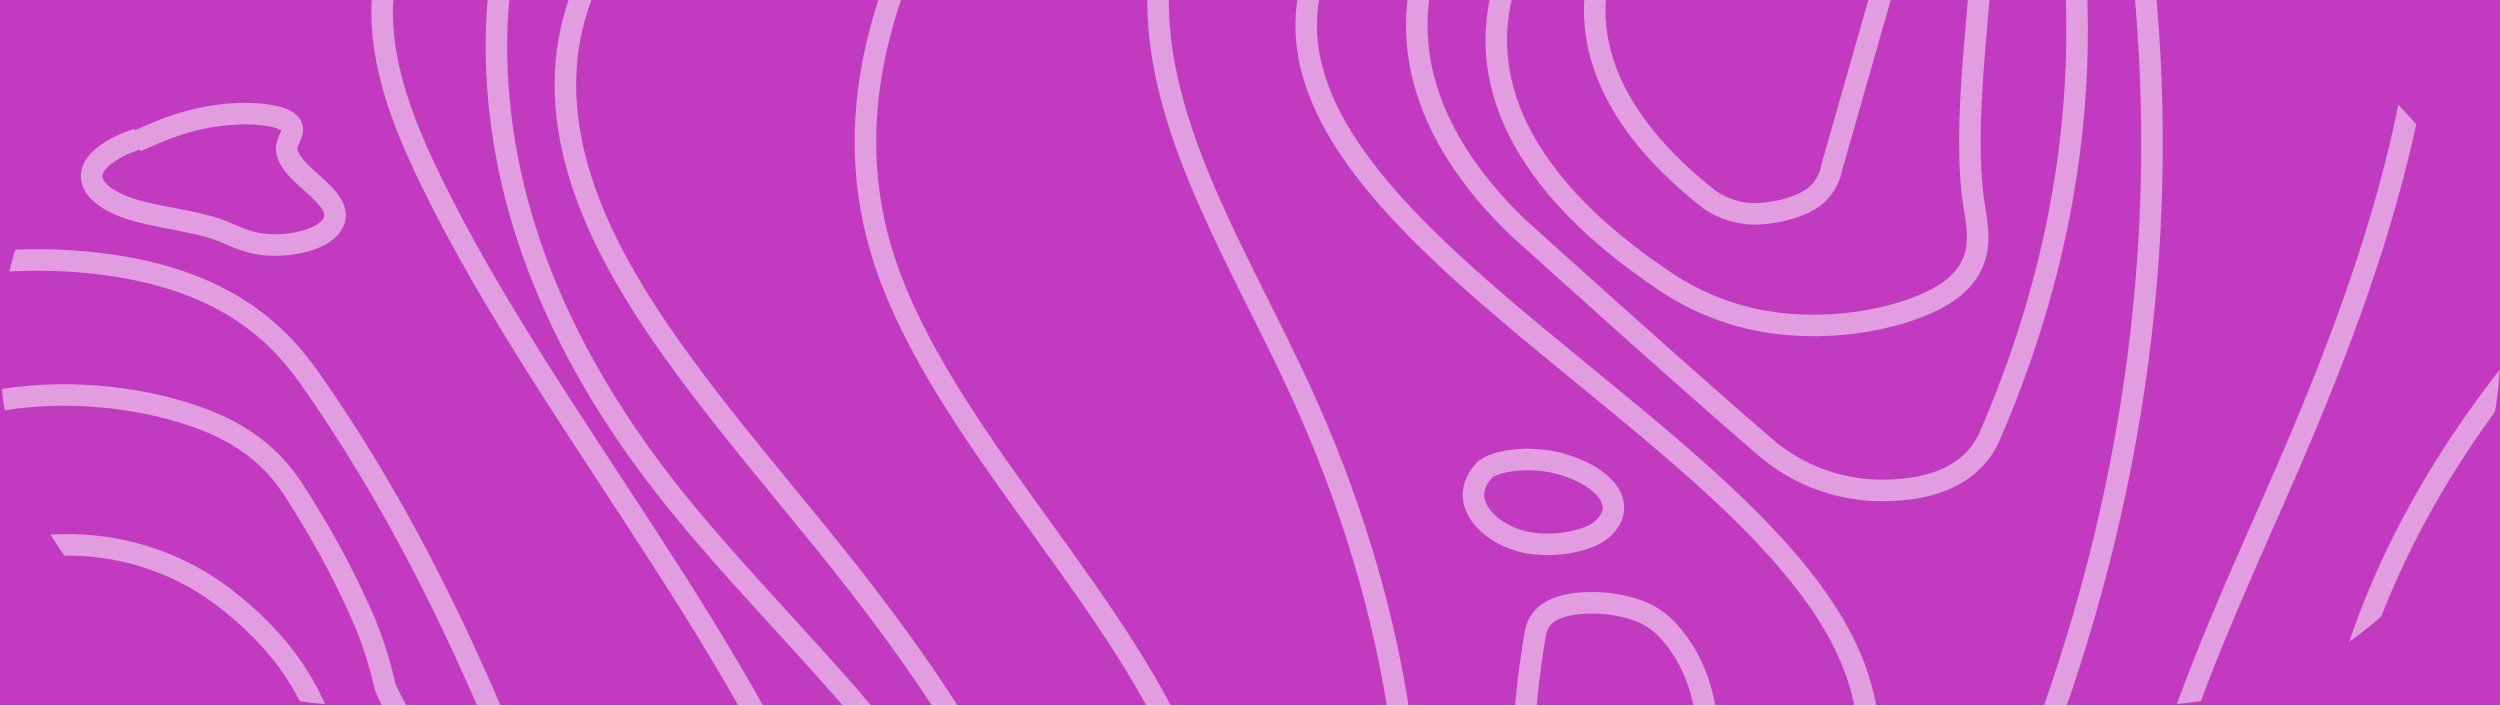
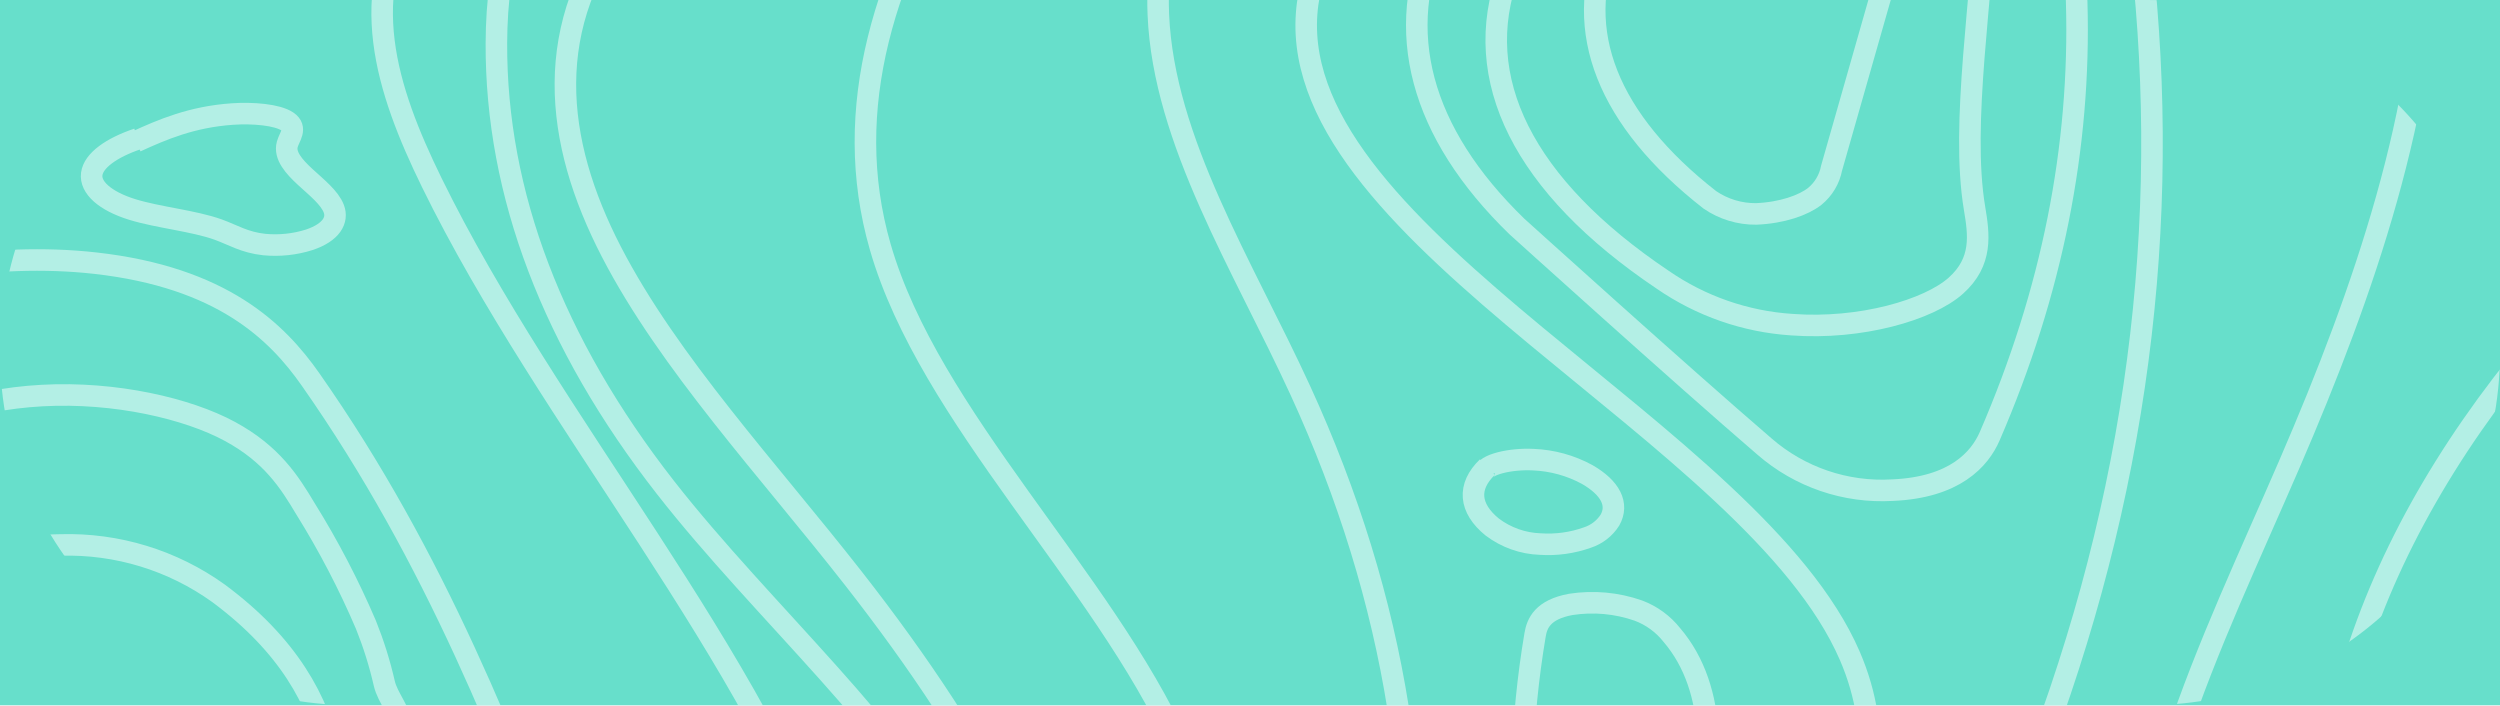
<svg xmlns="http://www.w3.org/2000/svg" preserveAspectRatio="none" viewBox="0 0 464.358 130.979">
  <defs>
-     <style>.a,.f{fill:none;}.b{fill:#c23ac0;}.c{clip-path:url(#a);}.d{opacity:0.5;}.e{clip-path:url(#b);}.f{stroke:#fff;stroke-miterlimit:10;stroke-width:4px;}</style>
+     <style>.a,.f{fill:none;}.b{fill:#67dfcb;}.c{clip-path:url(#a);}.d{opacity:0.5;}.e{clip-path:url(#b);}.f{stroke:#fff;stroke-miterlimit:10;stroke-width:4px;}</style>
    <clipPath id="a">
      <path class="a" d="M65.489,0H398.869a65.489,65.489,0,0,1,65.489,65.489v0a65.489,65.489,0,0,1-65.489,65.489H65.489A65.489,65.489,0,0,1,0,65.489V65.489A65.489,65.489,0,0,1,65.489,0Z" />
    </clipPath>
    <clipPath id="b">
      <rect class="a" x="-110.379" y="-102.782" width="599.191" height="396.377" />
    </clipPath>
  </defs>
  <rect class="b" width="464.358" height="130.979" />
  <g class="c">
    <g class="d">
      <g class="e">
        <path class="f" d="M-11.907,216.555c-16.939-24.102-8.868-49.566,1.117-74.199,1.46-3.602,3.092-7.333,8.558-10.356s15.919-5.12,25.17-3.929c11.446,1.475,15.06,6.74,16.605,11.21,10.009,29.096,5.076,58.636-14.536,87.047-1.9,2.746-5.244,5.957-12.726,6.496-6.007.434-11.916-1.237-14.625-3.278s-3.039-4.387-3.711-6.65-1.886-4.636-5.903-6.354" />
        <path class="f" d="M-8.486,250.906c-4.973-2.91-27.28-26.242-31.335-40.202s-2.996-28.052-1.198-42.078c2.445-19.062,6.405-38.384,23.792-56.338,4.954-5.116,13.885-10.874,28.489-11.066a47.922,47.922,0,0,1,29.326,8.979C66.345,129.311,63.81,151.782,60.685,173.129,57.649,193.862,54.598,214.648,45.22,235.116c-2.373,5.179-5.557,10.637-15.313,14.436S-3.513,253.816-8.486,250.906Z" />
        <path class="f" d="M-61.302,178.17c1.889-22.551,5.739-45.133,15.67-67.413,4.279-9.6,9.862-19.314,22.84-27.763,6.836-4.45,16.977-8.776,30.604-9.523s27.099,2.433,34.893,6.662,11.041,9.36,14.031,14.366a158.893,158.893,0,0,1,11.238,21.561A72.338,72.338,0,0,1,71.382,126.951c.615,2.678,3.044,5.2,3.178,7.87.756,15.075-2.373,29.854,3.915,44.868,4.64,11.079,13.26,22.034,12.701,33.245-.529,10.637-9.309,20.963-19.069,30.962-5.946,6.092-12.286,12.129-18.626,18.165-5.014,4.774-10.3,9.704-20.177,13.277S7.588,280.744-4.435,278.242C-14.682,276.11-18.834,271.807-23.281,268.031a143.336,143.336,0,0,1-14.49-14.365,119.849,119.849,0,0,1-20.397-30.878c-3.029-6.857-6.432-13.98-4.59-20.876C-60.677,194.116-61.959,186.009-61.302,178.17Z" />
        <path class="f" d="M31.902,296.401c35.187-21.166,71.118-43.055,81.7-67.63,8.048-18.69.87-37.771-6.309-56.51C94.209,138.109,81.078,103.87,57.687,70.488c-6.211-8.864-16.414-18.958-39.978-21.608C-1.291,46.743-22.221,50.707-34.276,56.574S-51.364,69.847-55.653,77.058C-98.872,149.707-95.295,226.188-44.446,298.15" />
        <path class="f" d="M89.594,297.074c69.812-37.065,81.18-85.489,66.136-130.405S101.965,78.418,80.186,33.887C71.734,16.608,65.904-1.347,77.405-18.381c10.272-15.214,33.653-28.661,51.37-42.895s29.894-30.654,16.26-45.497" />
        <path class="f" d="M155.101,296.932c36.425-29.308,50.103-62.076,47.794-94.355s-20.151-64.175-44.409-95.178c-15.752-20.132-34.266-40.022-44.916-60.613s-13.158-42.196,3.007-62.283c14.457-17.963,42.997-33.815,65.264-50.636s38.575-36.023,26.131-54.194" />
        <path class="f" d="M502.084,227.835c-17.831-18.817-35.81-37.878-40.52-57.753s5.215-40.98,38.309-56.676" />
        <path class="f" d="M492.467,280.676c-84.04-78.291-81.253-168.935,7.579-246.49" />
        <path class="f" d="M466.578,300.682c-31.853-36.465-63.975-73.459-69.031-111.756C392.998,154.463,410.543,120.203,425.271,86.135c28.129-65.067,45.443-133.434-14.328-195.471" />
        <path class="f" d="M252.936-107.308c-6.817,36.925-39.328,72.989-37.782,109.996.981,23.531,15.723,46.632,26.372,69.83,35.852,78.102,25.09,159.119-31.286,235.524" />
        <path class="f" d="M243.688-105.329C196.53-56.546,148.634-5.673,163.504,45.874c9.089,31.506,41.327,61.465,55.471,92.712,25.278,55.844-8.135,112.859-45.071,167.797" />
        <path class="f" d="M258.672,296.096c-3.95-59.512,110.366-115.533,84.905-174.305C325.627,80.356,239.655,44.5,242.696,2.546c2.846-39.252,84.115-73.978,78.956-113.198" />
        <path class="f" d="M299.271,180.237c8.089,1.314,28.644-41.986,11.263-62.288a14.327,14.327,0,0,0-6.22-4.538,25.955,25.955,0,0,0-12.544-1.149c-5.212.952-6.277,3.496-6.638,5.653A174.982,174.982,0,0,0,283.684,165.637C284.304,171.445,291.184,178.923,299.271,180.237Z" />
        <path class="f" d="M296.464,295.76c14.682-37.426,41.782-74.006,61.676-111.097C384.786,134.984,398.48,84.355,399.64,33.698c1.129-49.423-9.664-98.865-31.074-147.644" />
        <path class="f" d="M350.916-55.819c32.427.145,10.563,63.015,15.844,94.522.813,4.846,1.541,9.892-3.485,14.372s-17.662,8.18-30.456,7.227a47.619,47.619,0,0,1-24.023-8.37c-25.819-17.351-35.844-37.347-28.576-56.995C287.571-24.538,318.489-55.963,350.916-55.819Z" />
        <path class="f" d="M317.578,37.11c-18.953-14.807-25.511-31.392-18.821-47.603A17.647,17.647,0,0,1,307.265-19.931c5.083-2.761,13.834-4.808,22.763-4.406,9.832.443,17.355,3.728,20.123,7.267s1.746,7.314.7,10.978q-5.323,18.658-10.647,37.317a8.938,8.938,0,0,1-3.136,5.26c-2.082,1.63-6.037,3.046-10.858,3.249A14.963,14.963,0,0,1,317.578,37.11Z" />
        <path class="f" d="M-121.141,112.346c11.961-23.139,25.005-47.203,63.54-65.901,20.072-9.739,46.202-17.551,66.736-27.156S44.687-2.804,36.787-14.72C30.444-24.288,10.748-31.682-7.084-38.968-48.745-55.991-84.227-75.065-113.517-95.346" />
        <path class="f" d="M281.743,42.059C263.758,24.603,258.705,5.669,267.113-12.763c6.354-13.794,20.111-26.941,33.788-39.98Q316.776-67.88,332.652-83.018a18.729,18.729,0,0,1,12.249-5.556c5.536-.518,11.386.75,14.596,2.506a11.937,11.937,0,0,1,5.382,5.997C391.102-26.867,392.692,27.613,369.578,81.015c-1.86,4.285-6.491,9.538-18.079,10.028a33.252,33.252,0,0,1-23.794-8.133C312.342,69.72,281.743,42.059,281.743,42.059Z" />
        <path class="f" d="M126.157,295.443c47.574-42.785,76.732-89.994,53.566-135.488-12.098-23.755-37.976-46.193-56.119-69.41-20.932-26.81-31.506-54.591-31.402-82.509.067-15.352,3.514-30.943,18.057-45.309,12.071-11.925,31.392-22.627,46.012-34.15s24.578-24.617,16.22-36.975" />
        <path class="f" d="M-123.714,44.301c10.964-6.477,28.98-10.833,47.363-14.268s37.814-6.186,54.831-10.487S10.31,9.014,13.753,1.467c2.676-5.866-1.851-11.961-9.975-17.086s-19.643-9.386-31.753-13.271c-40.783-13.085-90.763-23.027-119.565-39.958" />
        <path class="f" d="M276.266,86.769c-3.732,3.601-3.408,7.61.899,11.121a15.692,15.692,0,0,0,8.932,3.168,21.704,21.704,0,0,0,8.774-1.22,7.849,7.849,0,0,0,4.167-3.234c1.641-2.919.123-5.961-4.223-8.466a22.816,22.816,0,0,0-10.01-2.762c-4.24-.223-9.092.915-9.13,2.509" />
        <path class="f" d="M25.584,25.791c-4.932,1.668-8.211,4.04-8.544,6.517s2.409,5.02,7.536,6.605C29.42,40.41,35.998,41.01,40.522,42.64c2.763.995,4.872,2.391,8.569,2.784a21.054,21.054,0,0,0,8.355-.884c4.157-1.396,5.339-3.695,4.56-5.758s-3.218-3.979-5.313-5.911-3.907-3.989-3.332-6.061c.398-1.434,1.876-2.978.016-4.243s-6.409-1.65-10.221-1.385c-7.558.526-13.046,2.894-17.894,5.115" />
      </g>
    </g>
  </g>
</svg>
